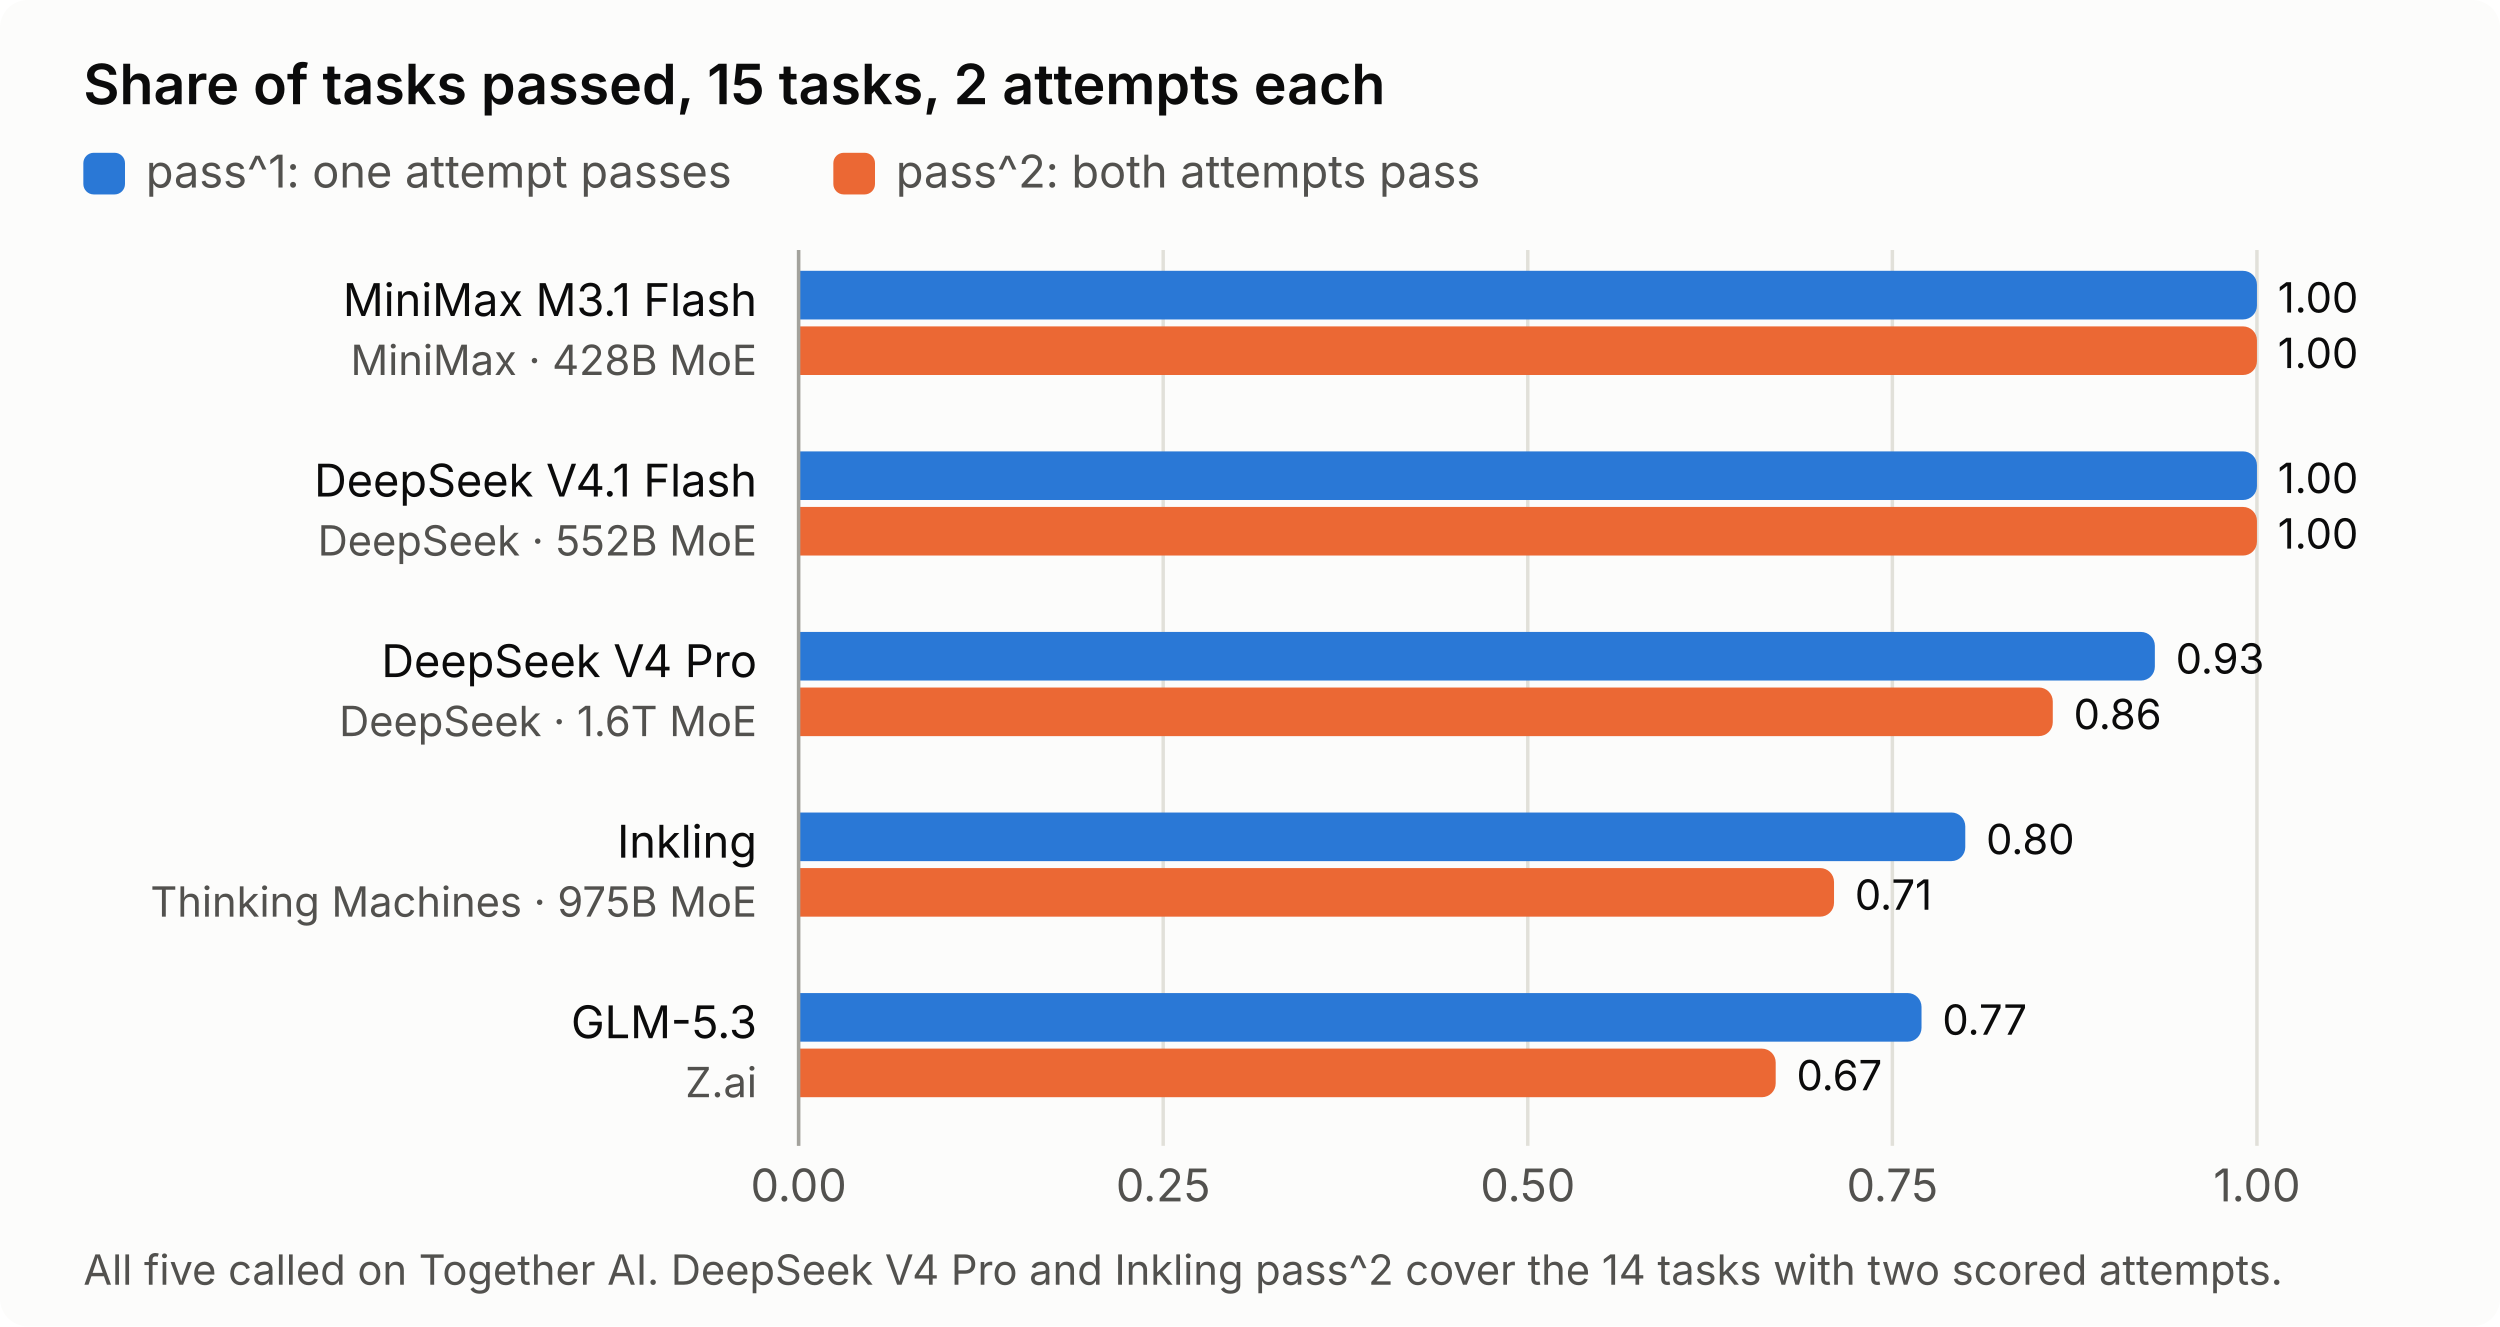
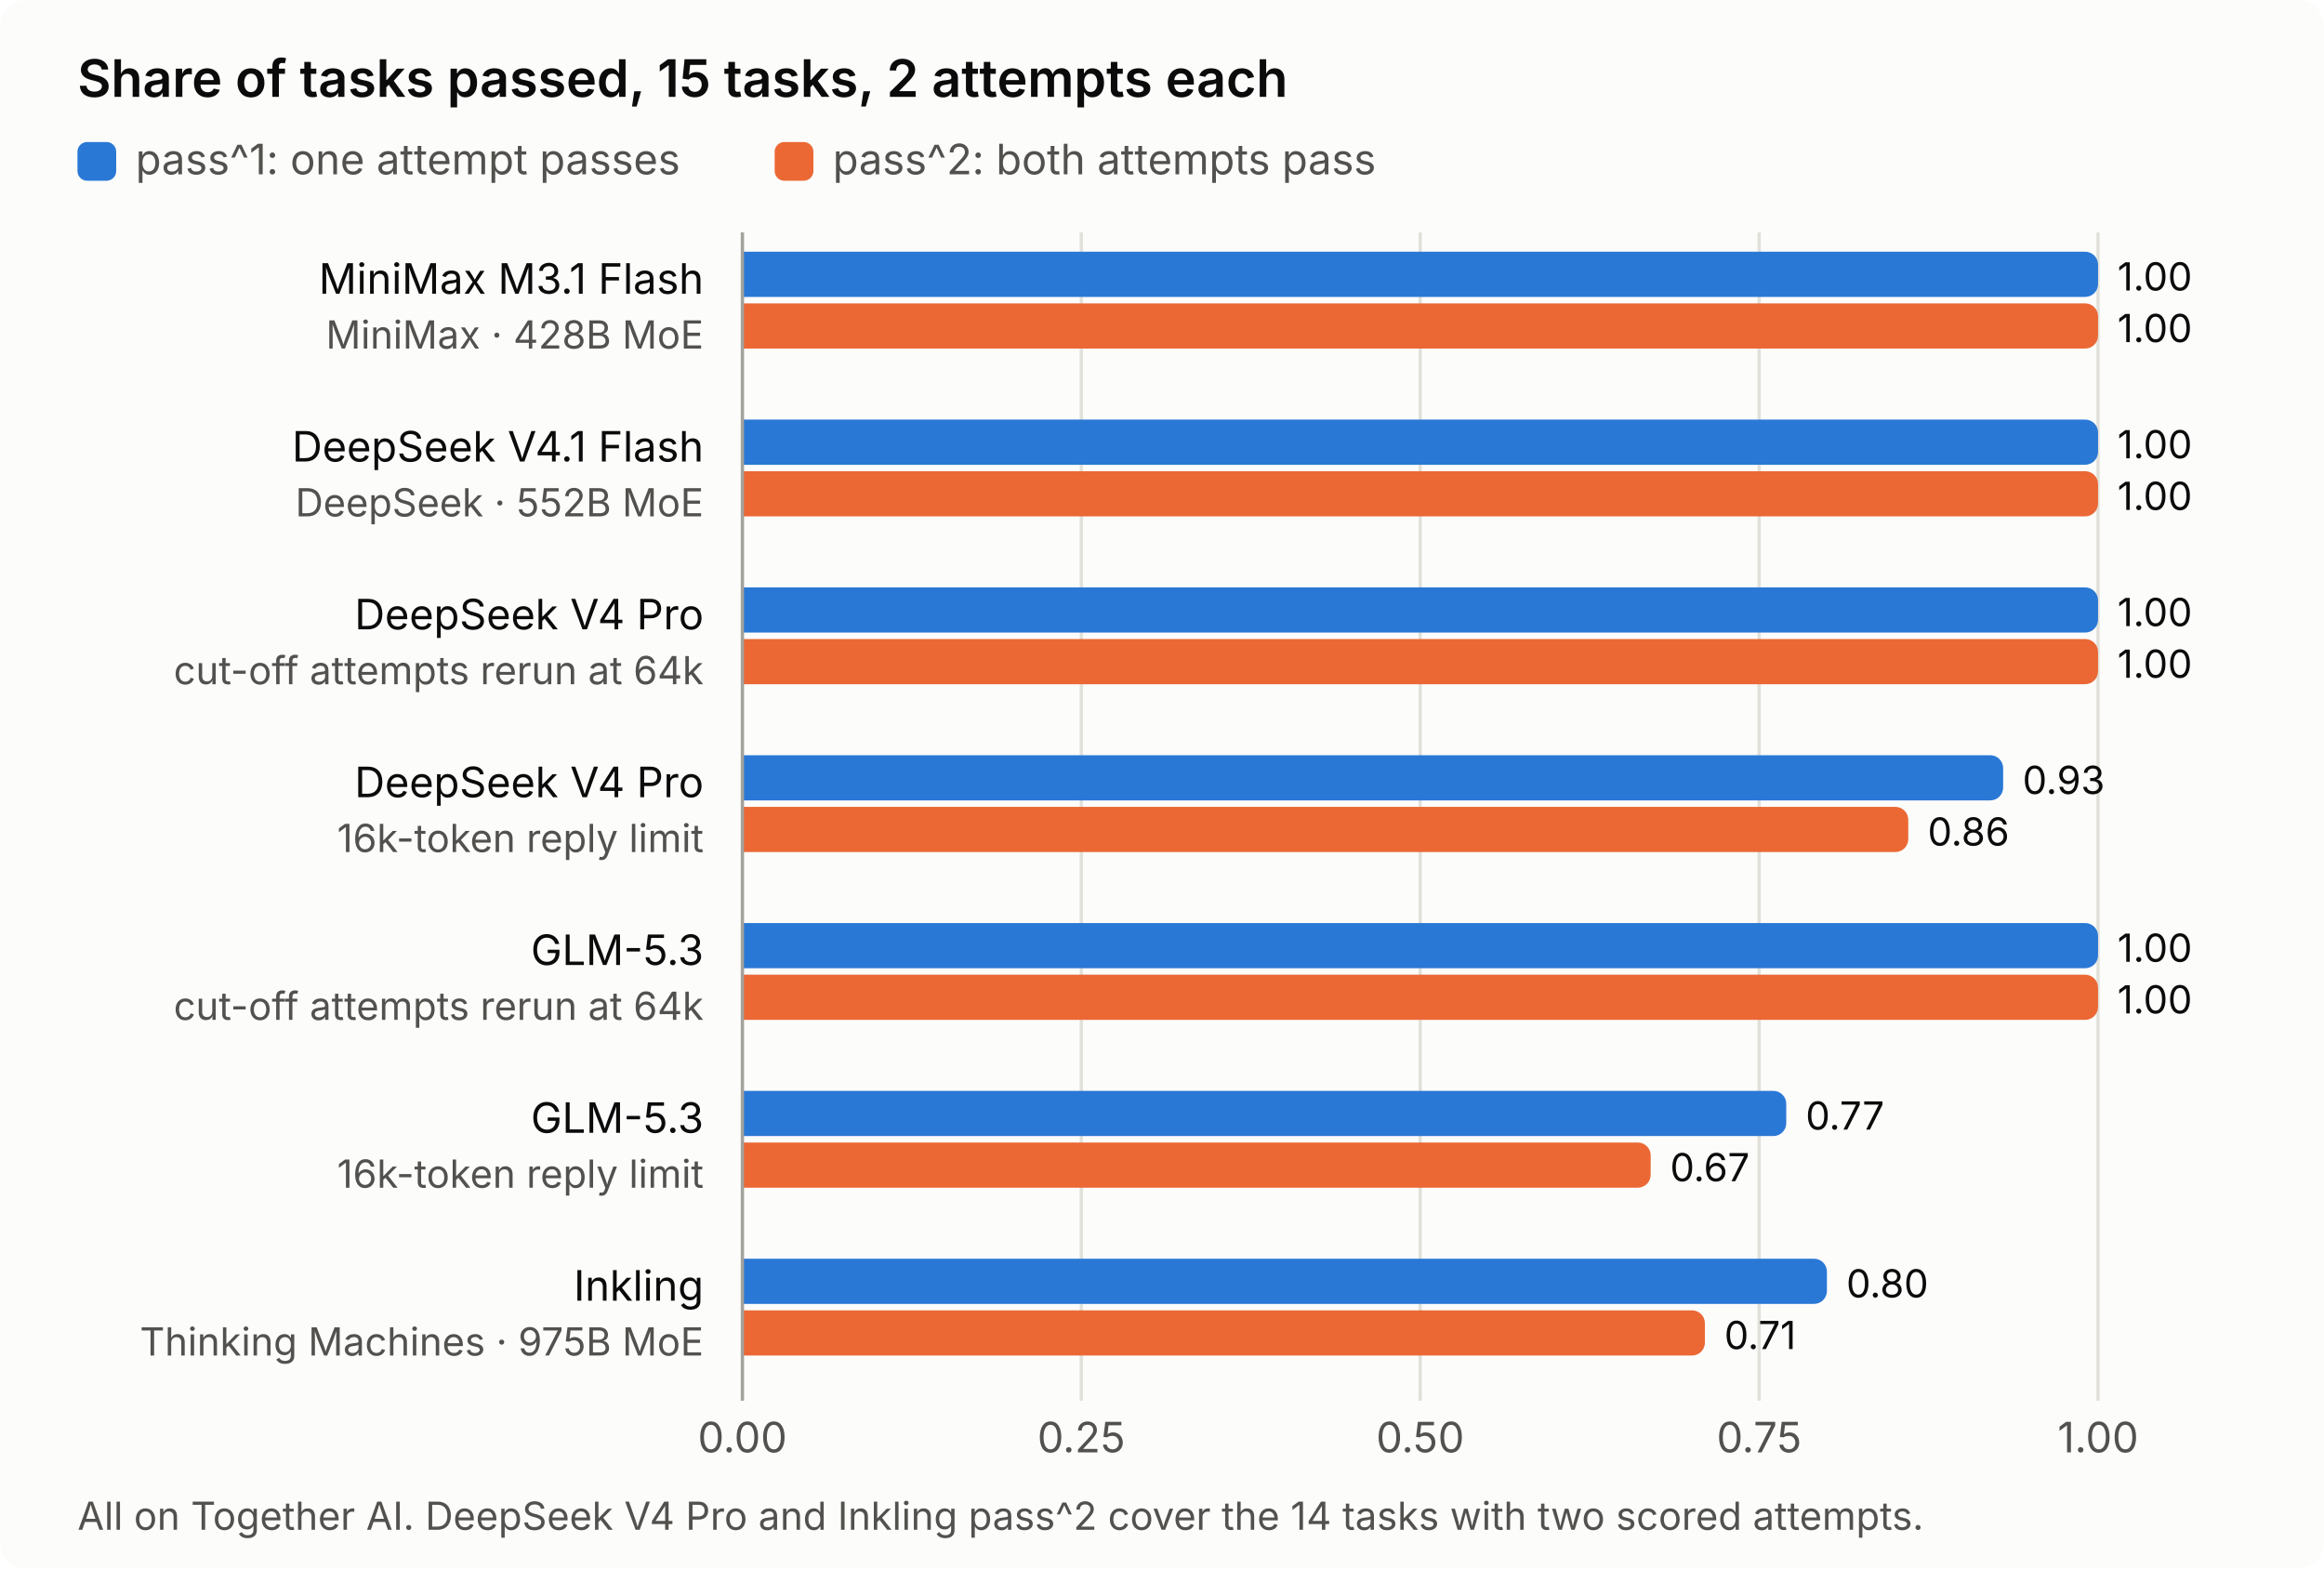
- <svg xmlns="http://www.w3.org/2000/svg" viewBox="0 0 720 382" width="720" height="382" role="img" aria-label="pass^1 and pass^2 by model: MiniMax M3.1 Flash 1.00 and 1.00, DeepSeek V4.1 Flash 1.00 and 1.00, DeepSeek V4 Pro 0.93 and 0.86, Inkling 0.80 and 0.71, GLM-5.3 0.77 and 0.67">
+ <svg xmlns="http://www.w3.org/2000/svg" viewBox="0 0 720 486" width="720" height="486" role="img" aria-label="pass^1 and pass^2 by model: MiniMax M3.1 Flash 1.00 and 1.00, DeepSeek V4.1 Flash 1.00 and 1.00, DeepSeek V4 Pro 1.00 and 1.00 with cut-off attempts rerun at 64k (0.93 and 0.86 at 16k), GLM-5.3 1.00 and 1.00 at 64k (0.77 and 0.67 at 16k), Inkling 0.80 and 0.71">
  <style>svg{font:13px system-ui,-apple-system,'Segoe UI',sans-serif}.bg{fill:#fcfcfb}.ink{fill:#0b0b0b}.muted{fill:#52514e}.grid{stroke:#e1e0d9;stroke-width:1}.axis{stroke:#a3a29c;stroke-width:1}.p1{fill:#2a78d6}.p2{fill:#eb6834}@media (prefers-color-scheme: dark){.bg{fill:#1a1a19}.ink{fill:#f0efec}.muted{fill:#c3c2b7}.grid{stroke:#2c2c2a}.axis{stroke:#5f5e58}.p1{fill:#3987e5}.p2{fill:#d95926}}</style>
-   <rect class="bg" width="720" height="382" rx="8" />
+   <rect class="bg" width="720" height="486" rx="8" />
  <text class="ink" x="24" y="30" font-size="16" font-weight="600">Share of tasks passed, 15 tasks, 2 attempts each</text>
  <rect class="p1" x="24" y="44" width="12" height="12" rx="3" />
  <text class="muted" x="42" y="54">pass^1: one attempt passes</text>
  <rect class="p2" x="240" y="44" width="12" height="12" rx="3" />
  <text class="muted" x="258" y="54">pass^2: both attempts pass</text>
-   <line class="grid" x1="230" y1="72" x2="230" y2="330" />
-   <text class="muted" x="230" y="346" text-anchor="middle">0.00</text>
-   <line class="grid" x1="335.0" y1="72" x2="335.0" y2="330" />
-   <text class="muted" x="335.0" y="346" text-anchor="middle">0.25</text>
-   <line class="grid" x1="440.0" y1="72" x2="440.0" y2="330" />
-   <text class="muted" x="440.0" y="346" text-anchor="middle">0.50</text>
-   <line class="grid" x1="545.0" y1="72" x2="545.0" y2="330" />
-   <text class="muted" x="545.0" y="346" text-anchor="middle">0.75</text>
-   <line class="grid" x1="650.0" y1="72" x2="650.0" y2="330" />
-   <text class="muted" x="650.0" y="346" text-anchor="middle">1.00</text>
+   <line class="grid" x1="230" y1="72" x2="230" y2="434" />
+   <text class="muted" x="230" y="450" text-anchor="middle">0.00</text>
+   <line class="grid" x1="335.0" y1="72" x2="335.0" y2="434" />
+   <text class="muted" x="335.0" y="450" text-anchor="middle">0.25</text>
+   <line class="grid" x1="440.0" y1="72" x2="440.0" y2="434" />
+   <text class="muted" x="440.0" y="450" text-anchor="middle">0.50</text>
+   <line class="grid" x1="545.0" y1="72" x2="545.0" y2="434" />
+   <text class="muted" x="545.0" y="450" text-anchor="middle">0.75</text>
+   <line class="grid" x1="650.0" y1="72" x2="650.0" y2="434" />
+   <text class="muted" x="650.0" y="450" text-anchor="middle">1.00</text>
  <text class="ink" x="218" y="91" text-anchor="end">MiniMax M3.1 Flash</text>
  <text class="muted" x="218" y="108" text-anchor="end" font-size="12">MiniMax · 428B MoE</text>
  <path class="p1" d="M230,78 h416.0 a4,4 0 0 1 4,4 v6 a4,4 0 0 1 -4,4 h-416.0 z" />
  <text class="ink" x="656.0" y="90" font-size="12">1.00</text>
  <path class="p2" d="M230,94 h416.0 a4,4 0 0 1 4,4 v6 a4,4 0 0 1 -4,4 h-416.0 z" />
  <text class="ink" x="656.0" y="106" font-size="12">1.00</text>
  <text class="ink" x="218" y="143" text-anchor="end">DeepSeek V4.1 Flash</text>
  <text class="muted" x="218" y="160" text-anchor="end" font-size="12">DeepSeek · 552B MoE</text>
  <path class="p1" d="M230,130 h416.0 a4,4 0 0 1 4,4 v6 a4,4 0 0 1 -4,4 h-416.0 z" />
  <text class="ink" x="656.0" y="142" font-size="12">1.00</text>
  <path class="p2" d="M230,146 h416.0 a4,4 0 0 1 4,4 v6 a4,4 0 0 1 -4,4 h-416.0 z" />
  <text class="ink" x="656.0" y="158" font-size="12">1.00</text>
  <text class="ink" x="218" y="195" text-anchor="end">DeepSeek V4 Pro</text>
-   <text class="muted" x="218" y="212" text-anchor="end" font-size="12">DeepSeek · 1.6T MoE</text>
-   <path class="p1" d="M230,182 h386.6 a4,4 0 0 1 4,4 v6 a4,4 0 0 1 -4,4 h-386.6 z" />
-   <text class="ink" x="626.6" y="194" font-size="12">0.93</text>
-   <path class="p2" d="M230,198 h357.2 a4,4 0 0 1 4,4 v6 a4,4 0 0 1 -4,4 h-357.2 z" />
-   <text class="ink" x="597.2" y="210" font-size="12">0.86</text>
-   <text class="ink" x="218" y="247" text-anchor="end">Inkling</text>
-   <text class="muted" x="218" y="264" text-anchor="end" font-size="12">Thinking Machines · 975B MoE</text>
-   <path class="p1" d="M230,234 h332.0 a4,4 0 0 1 4,4 v6 a4,4 0 0 1 -4,4 h-332.0 z" />
-   <text class="ink" x="572.0" y="246" font-size="12">0.80</text>
-   <path class="p2" d="M230,250 h294.2 a4,4 0 0 1 4,4 v6 a4,4 0 0 1 -4,4 h-294.2 z" />
-   <text class="ink" x="534.2" y="262" font-size="12">0.71</text>
+   <text class="muted" x="218" y="212" text-anchor="end" font-size="12">cut-off attempts rerun at 64k</text>
+   <path class="p1" d="M230,182 h416.0 a4,4 0 0 1 4,4 v6 a4,4 0 0 1 -4,4 h-416.0 z" />
+   <text class="ink" x="656.0" y="194" font-size="12">1.00</text>
+   <path class="p2" d="M230,198 h416.0 a4,4 0 0 1 4,4 v6 a4,4 0 0 1 -4,4 h-416.0 z" />
+   <text class="ink" x="656.0" y="210" font-size="12">1.00</text>
+   <text class="ink" x="218" y="247" text-anchor="end">DeepSeek V4 Pro</text>
+   <text class="muted" x="218" y="264" text-anchor="end" font-size="12">16k-token reply limit</text>
+   <path class="p1" d="M230,234 h386.6 a4,4 0 0 1 4,4 v6 a4,4 0 0 1 -4,4 h-386.6 z" />
+   <text class="ink" x="626.6" y="246" font-size="12">0.93</text>
+   <path class="p2" d="M230,250 h357.2 a4,4 0 0 1 4,4 v6 a4,4 0 0 1 -4,4 h-357.2 z" />
+   <text class="ink" x="597.2" y="262" font-size="12">0.86</text>
  <text class="ink" x="218" y="299" text-anchor="end">GLM-5.3</text>
-   <text class="muted" x="218" y="316" text-anchor="end" font-size="12">Z.ai</text>
-   <path class="p1" d="M230,286 h319.4 a4,4 0 0 1 4,4 v6 a4,4 0 0 1 -4,4 h-319.4 z" />
-   <text class="ink" x="559.4" y="298" font-size="12">0.77</text>
-   <path class="p2" d="M230,302 h277.4 a4,4 0 0 1 4,4 v6 a4,4 0 0 1 -4,4 h-277.4 z" />
-   <text class="ink" x="517.4" y="314" font-size="12">0.67</text>
-   <line class="axis" x1="230" y1="72" x2="230" y2="330" />
-   <text class="muted" x="24" y="370" font-size="12">All five called on Together AI. DeepSeek V4 Pro and Inkling pass^2 cover the 14 tasks with two scored attempts.</text>
+   <text class="muted" x="218" y="316" text-anchor="end" font-size="12">cut-off attempts rerun at 64k</text>
+   <path class="p1" d="M230,286 h416.0 a4,4 0 0 1 4,4 v6 a4,4 0 0 1 -4,4 h-416.0 z" />
+   <text class="ink" x="656.0" y="298" font-size="12">1.00</text>
+   <path class="p2" d="M230,302 h416.0 a4,4 0 0 1 4,4 v6 a4,4 0 0 1 -4,4 h-416.0 z" />
+   <text class="ink" x="656.0" y="314" font-size="12">1.00</text>
+   <text class="ink" x="218" y="351" text-anchor="end">GLM-5.3</text>
+   <text class="muted" x="218" y="368" text-anchor="end" font-size="12">16k-token reply limit</text>
+   <path class="p1" d="M230,338 h319.4 a4,4 0 0 1 4,4 v6 a4,4 0 0 1 -4,4 h-319.4 z" />
+   <text class="ink" x="559.4" y="350" font-size="12">0.77</text>
+   <path class="p2" d="M230,354 h277.4 a4,4 0 0 1 4,4 v6 a4,4 0 0 1 -4,4 h-277.4 z" />
+   <text class="ink" x="517.4" y="366" font-size="12">0.67</text>
+   <text class="ink" x="218" y="403" text-anchor="end">Inkling</text>
+   <text class="muted" x="218" y="420" text-anchor="end" font-size="12">Thinking Machines · 975B MoE</text>
+   <path class="p1" d="M230,390 h332.0 a4,4 0 0 1 4,4 v6 a4,4 0 0 1 -4,4 h-332.0 z" />
+   <text class="ink" x="572.0" y="402" font-size="12">0.80</text>
+   <path class="p2" d="M230,406 h294.2 a4,4 0 0 1 4,4 v6 a4,4 0 0 1 -4,4 h-294.2 z" />
+   <text class="ink" x="534.2" y="418" font-size="12">0.71</text>
+   <line class="axis" x1="230" y1="72" x2="230" y2="434" />
+   <text class="muted" x="24" y="474" font-size="12">All on Together AI. DeepSeek V4 Pro and Inkling pass^2 cover the 14 tasks with two scored attempts.</text>
</svg>
